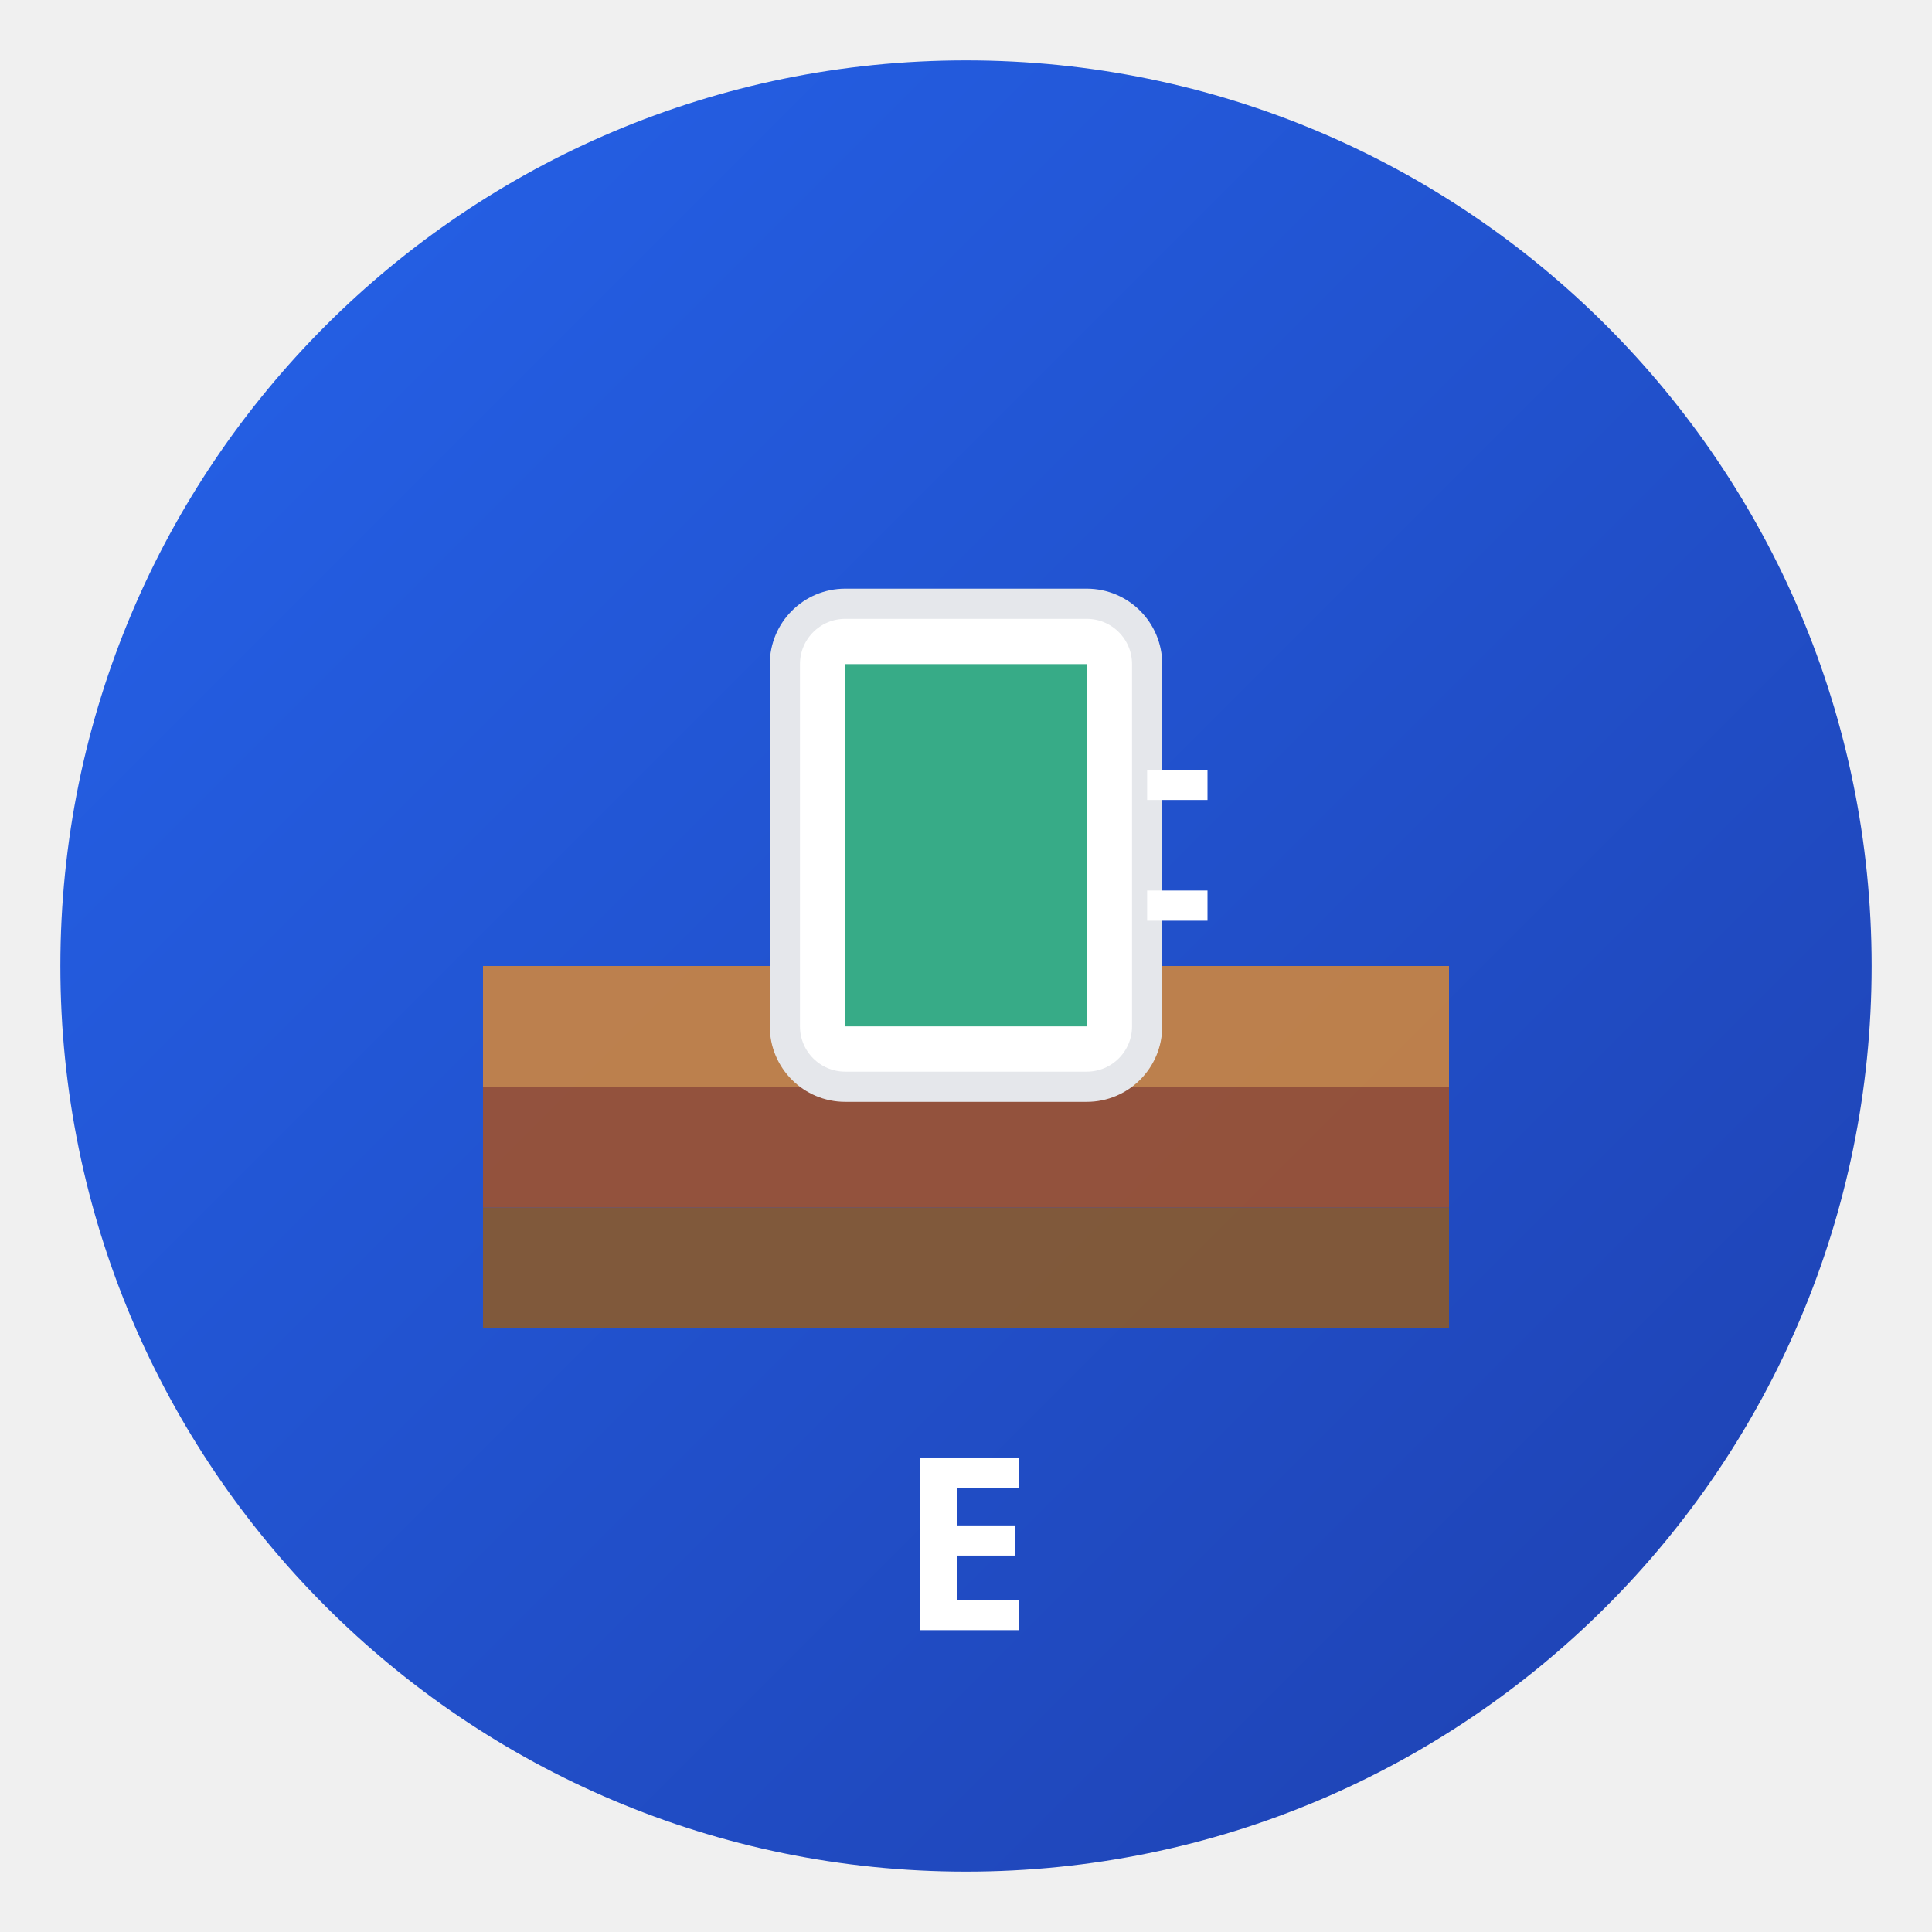
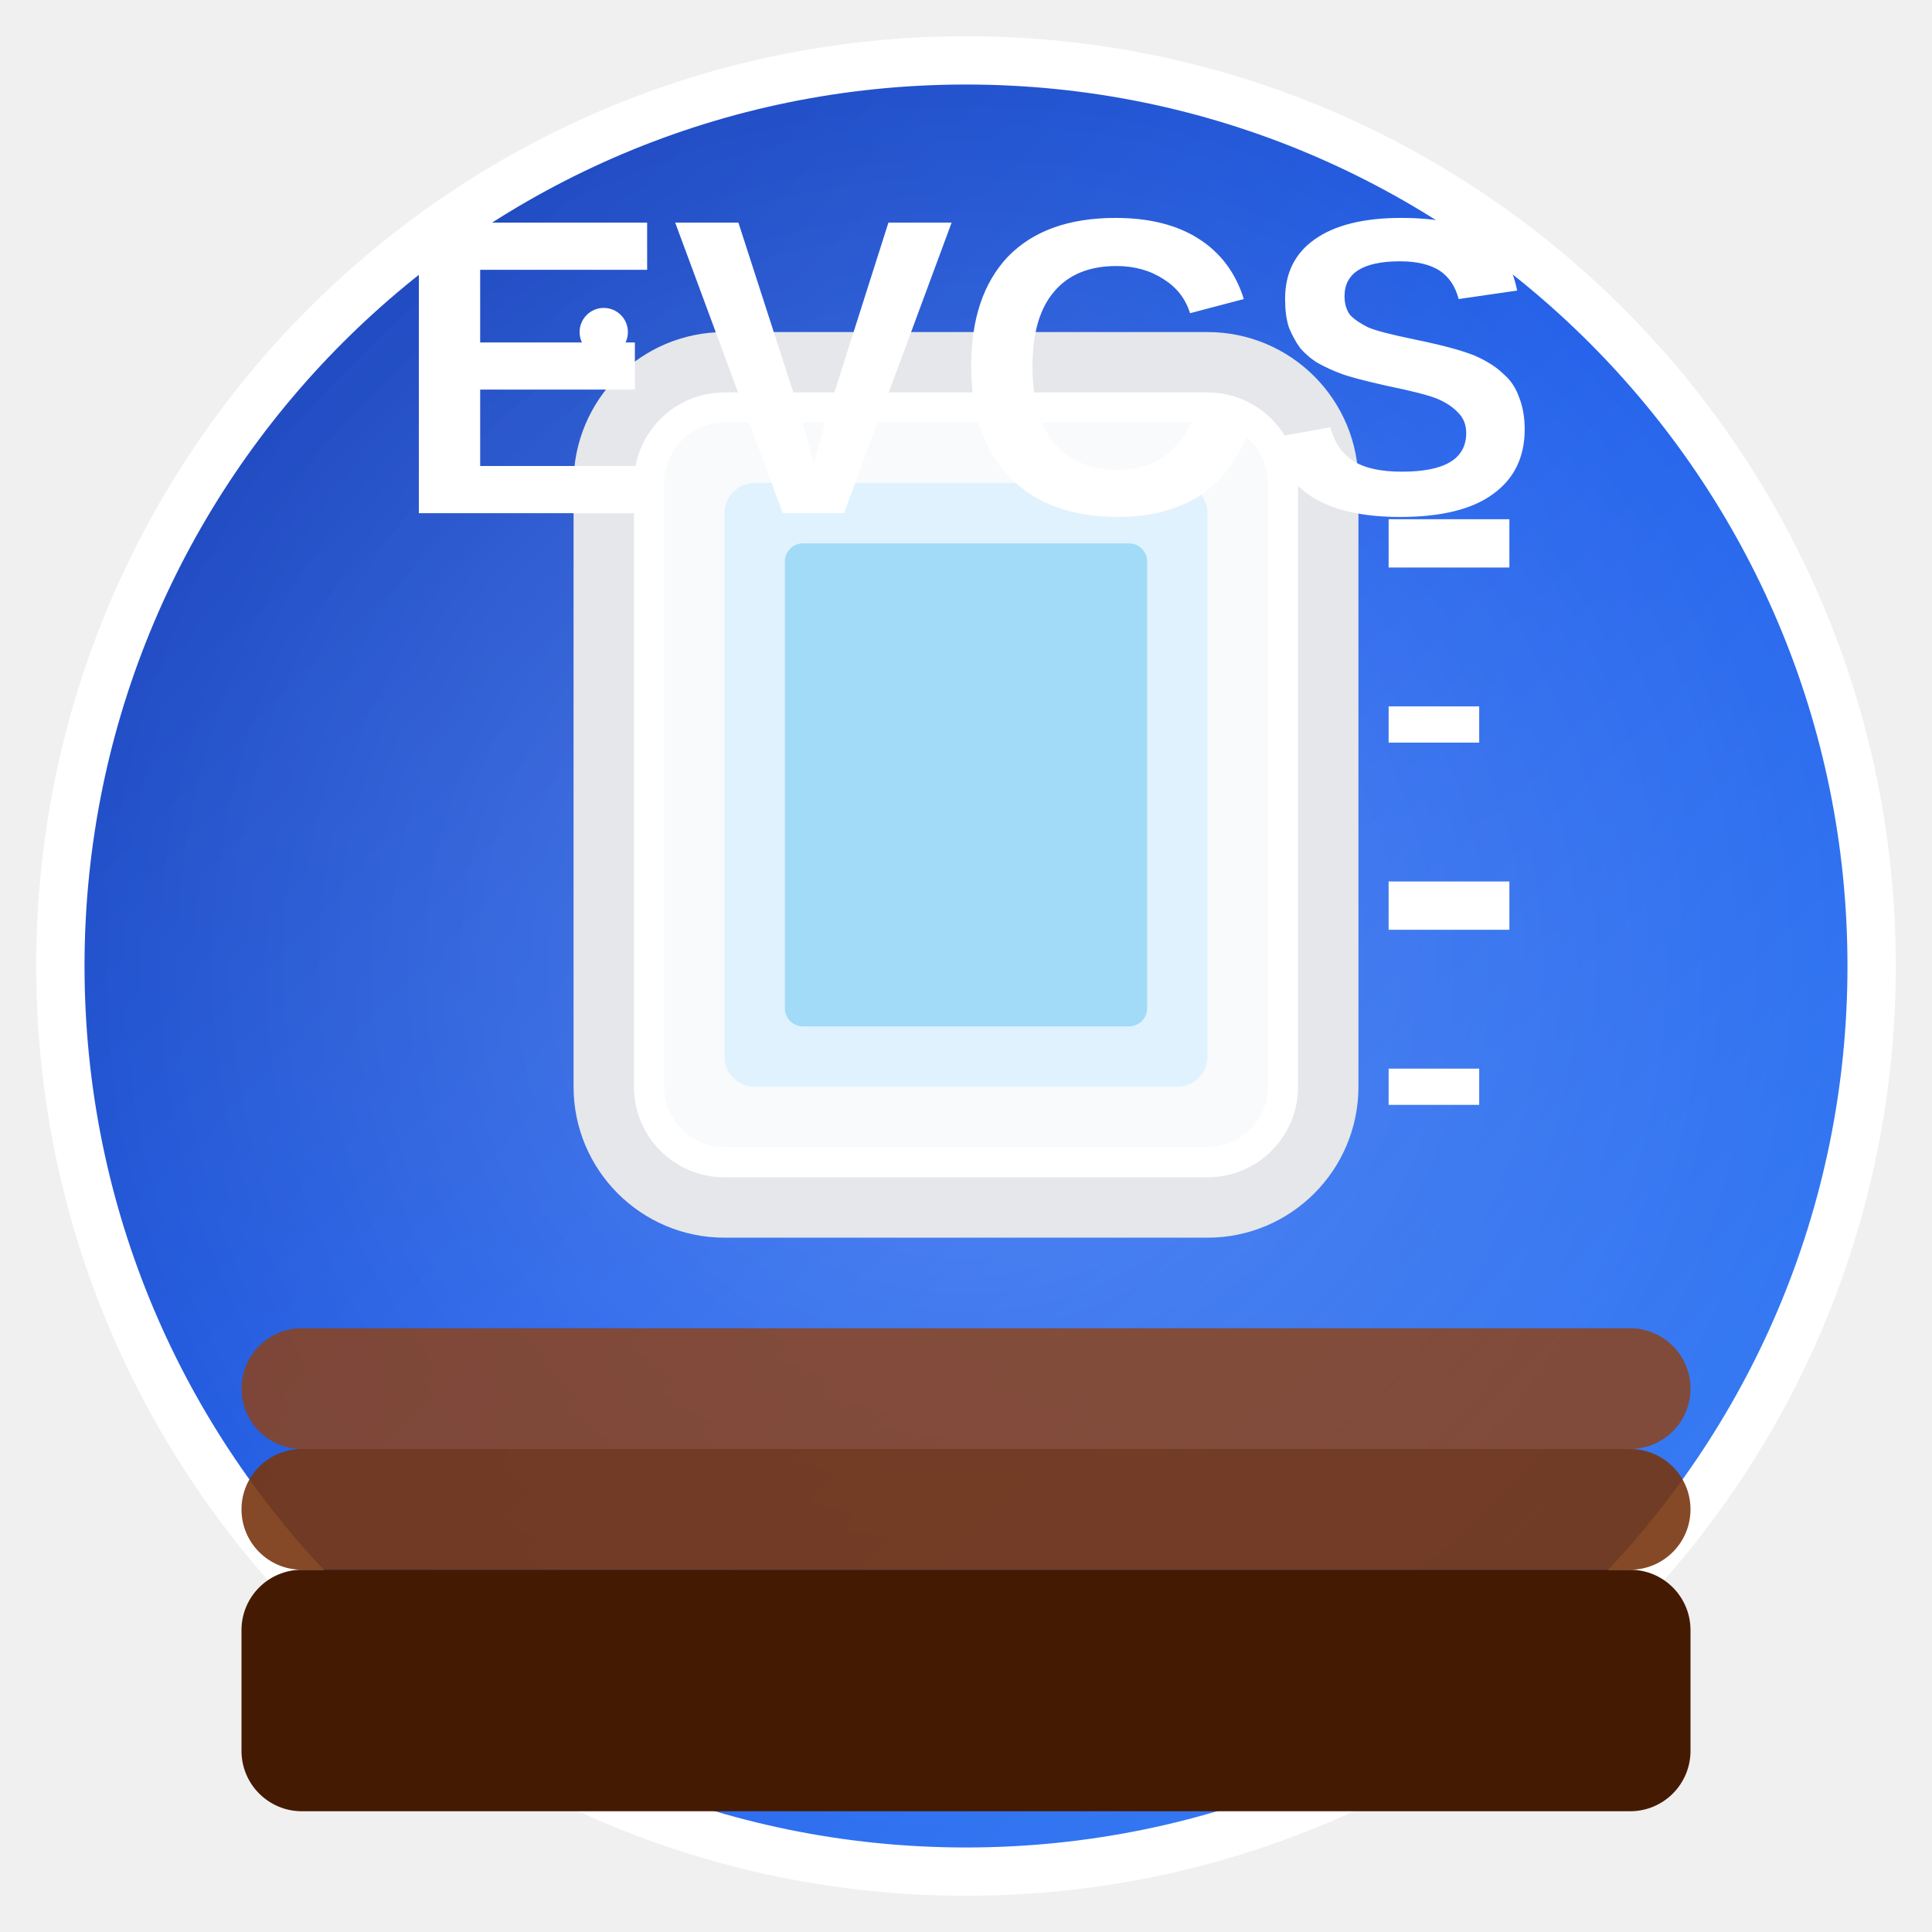
<svg xmlns="http://www.w3.org/2000/svg" width="32" height="32" viewBox="0 0 32 32">
  <defs>
-     <linearGradient id="faviconGrad" x1="0%" y1="0%" x2="100%" y2="100%">
-       <stop offset="0%" style="stop-color:#2563eb;stop-opacity:1" />
-       <stop offset="100%" style="stop-color:#1e40af;stop-opacity:1" />
+     <linearGradient id="bgGrad" x1="0%" y1="0%" x2="100%" y2="100%">
+       <stop offset="0%" style="stop-color:#1e40af;stop-opacity:1" />
+       <stop offset="50%" style="stop-color:#2563eb;stop-opacity:1" />
+       <stop offset="100%" style="stop-color:#3b82f6;stop-opacity:1" />
    </linearGradient>
+     <radialGradient id="centerGlow" cx="50%" cy="50%" r="50%">
+       <stop offset="0%" style="stop-color:#ffffff;stop-opacity:0.2" />
+       <stop offset="100%" style="stop-color:#ffffff;stop-opacity:0" />
+     </radialGradient>
  </defs>
-   <circle cx="16" cy="16" r="15" fill="url(#faviconGrad)" />
-   <rect x="8" y="20" width="16" height="2" fill="#8b5a2b" opacity="0.9" />
-   <rect x="8" y="18" width="16" height="2" fill="#a0522d" opacity="0.9" />
-   <rect x="8" y="16" width="16" height="2" fill="#cd853f" opacity="0.9" />
-   <rect x="13" y="10" width="6" height="8" fill="#ffffff" stroke="#e5e7eb" stroke-width="0.5" rx="1" />
-   <rect x="14" y="11" width="4" height="6" fill="#059669" opacity="0.8" />
-   <line x1="19" y1="13" x2="20" y2="13" stroke="#ffffff" stroke-width="0.5" />
-   <line x1="19" y1="15" x2="20" y2="15" stroke="#ffffff" stroke-width="0.5" />
-   <text x="16" y="27" font-family="Arial Black" font-size="4" font-weight="bold" fill="#ffffff" text-anchor="middle">E</text>
+   <circle cx="16" cy="16" r="15" fill="url(#bgGrad)" stroke="#ffffff" stroke-width="0.8" />
+   <circle cx="16" cy="16" r="15" fill="url(#centerGlow)" />
+   <rect x="4" y="22" width="24" height="2" fill="#92400e" opacity="0.8" rx="1" />
+   <rect x="4" y="24" width="24" height="2" fill="#78350f" opacity="0.9" rx="1" />
+   <rect x="4" y="26" width="24" height="4" fill="#451a03" rx="1" />
+   <rect x="10" y="6" width="12" height="14" fill="#ffffff" stroke="#e5e7eb" stroke-width="1" rx="2" />
+   <rect x="11" y="7" width="10" height="12" fill="#f8fafc" rx="1" />
+   <rect x="12" y="8" width="8" height="10" fill="#e0f2fe" rx="0.5" />
+   <rect x="13" y="9" width="6" height="8" fill="#0ea5e9" opacity="0.3" rx="0.3" />
+   <line x1="23" y1="9" x2="25" y2="9" stroke="#ffffff" stroke-width="0.8" />
+   <line x1="23" y1="12" x2="24.5" y2="12" stroke="#ffffff" stroke-width="0.6" />
+   <line x1="23" y1="15" x2="25" y2="15" stroke="#ffffff" stroke-width="0.8" />
+   <line x1="23" y1="18" x2="24.5" y2="18" stroke="#ffffff" stroke-width="0.6" />
+   <rect x="4" y="3" width="24" height="8" fill="transparent" />
+   <text x="16" y="8.5" font-family="Arial" font-size="7" font-weight="bold" fill="#ffffff" text-anchor="middle">EVCS</text>
+   <circle cx="10" cy="5.5" r="0.4" fill="#ffffff" />
+   <circle cx="22" cy="5.5" r="0.4" fill="#ffffff" />
</svg>
